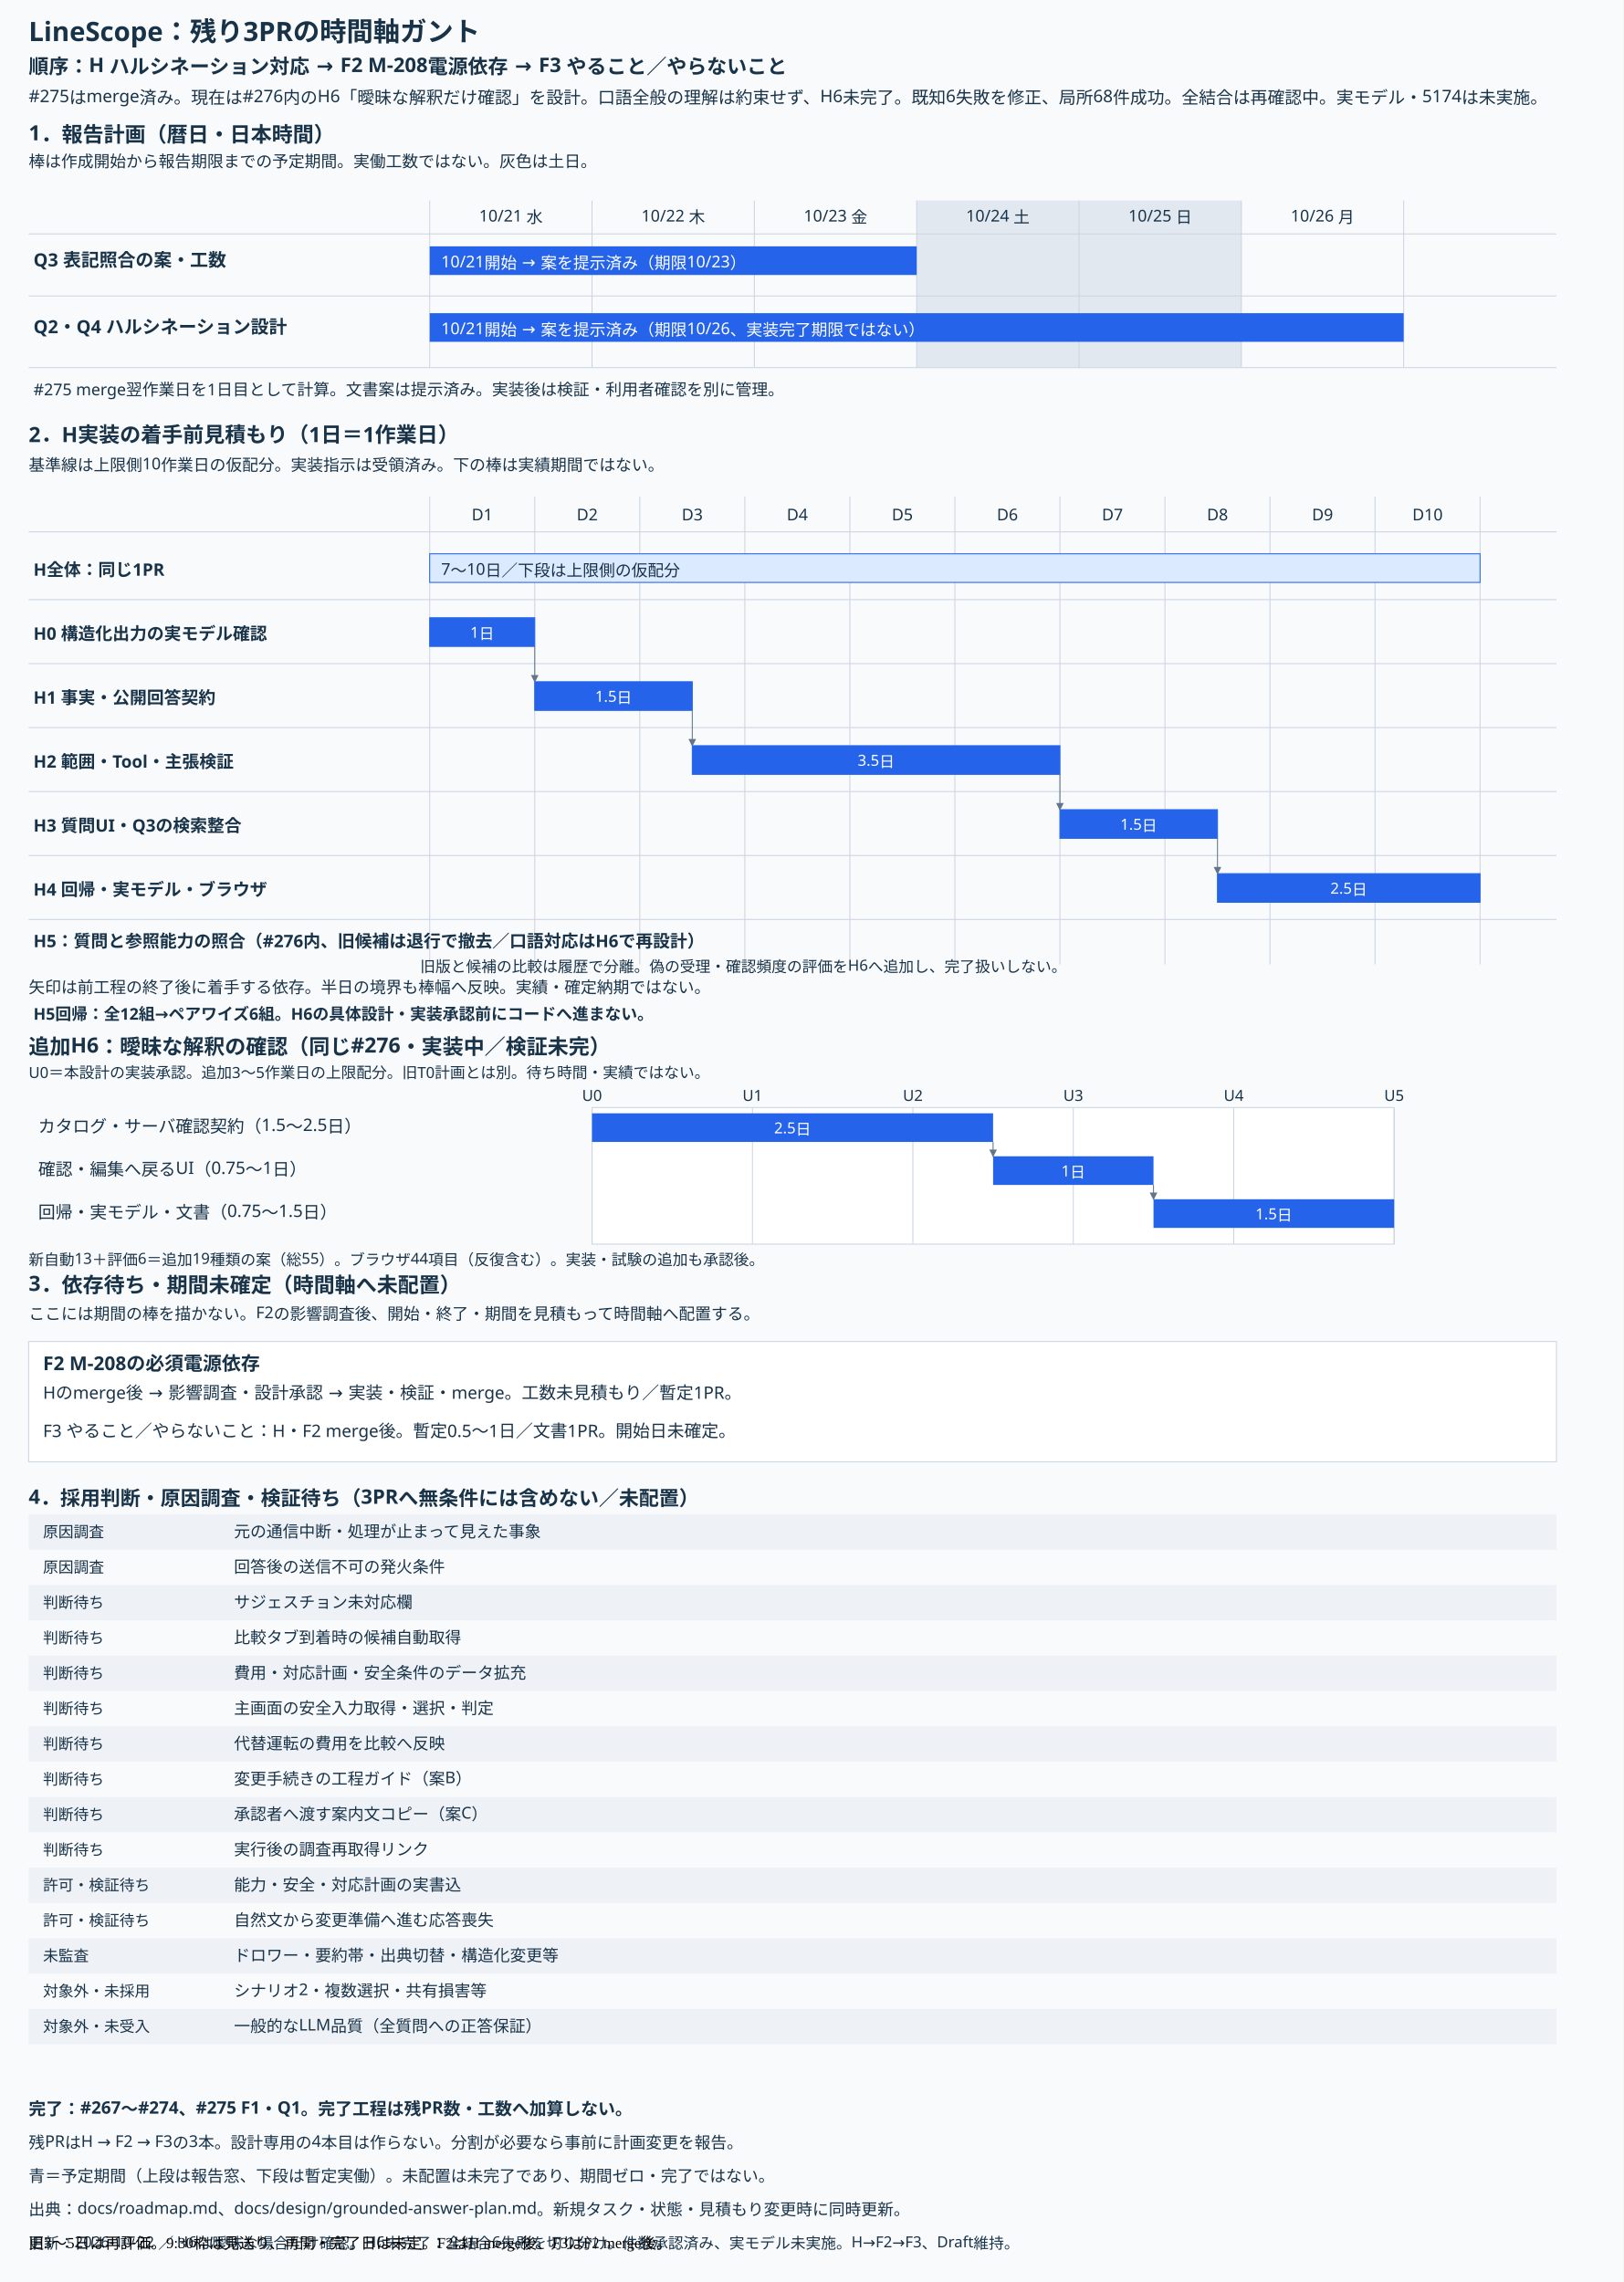
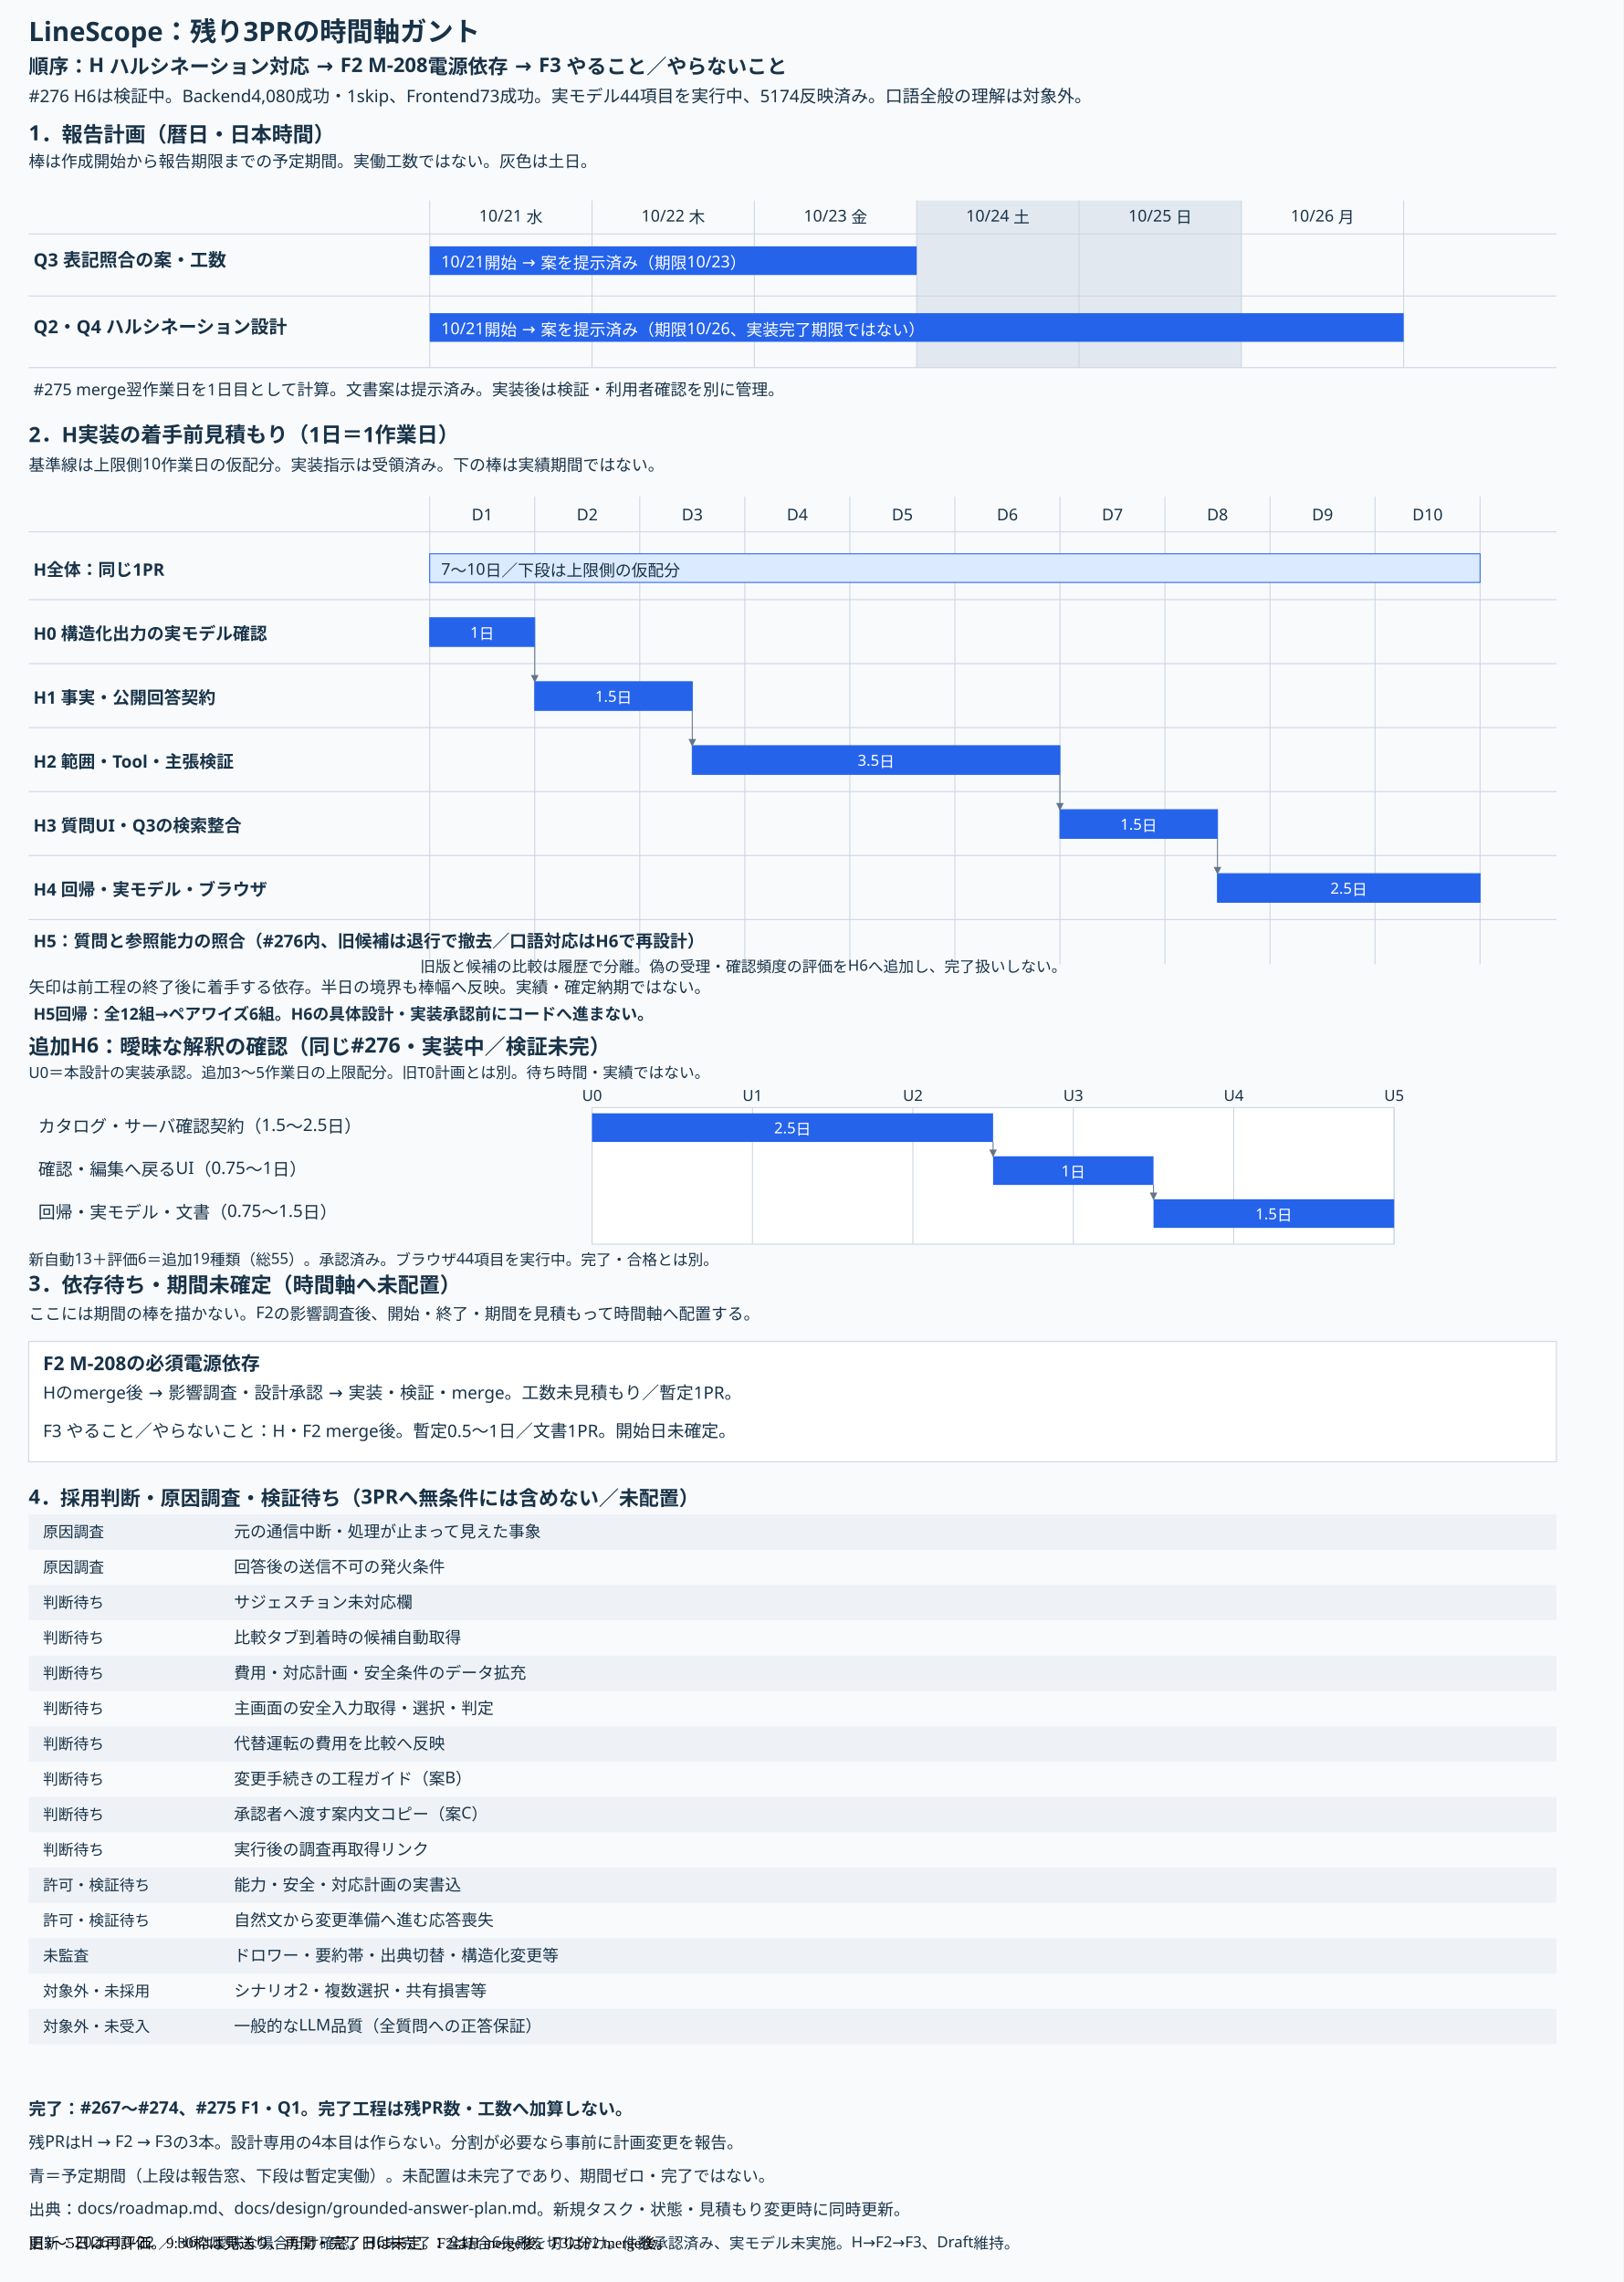
<svg xmlns="http://www.w3.org/2000/svg" width="1700" height="2390" viewBox="0 0 1700 2390" role="img" aria-labelledby="title desc">
  <defs>
    <marker id="arrow" markerWidth="8" markerHeight="8" refX="7" refY="4" orient="auto">
      <path d="M0 0L8 4L0 8" fill="#64748b" />
    </marker>
  </defs>
  <rect width="1700" height="2390" fill="#f8fafc" />
  <g font-family="sans-serif" fill="#183247">
    <text x="30" y="43" font-size="28" font-weight="bold">LineScope：残り3PRの時間軸ガント</text>
    <text x="30" y="77" font-size="21" font-weight="bold">順序：H ハルシネーション対応 → F2 M-208電源依存 → F3 やること／やらないこと</text>
-     <text x="30" y="107" font-size="18">#275はmerge済み。現在は#276内のH6「曖昧な解釈だけ確認」を設計。口語全般の理解は約束せず、H6未完了。既知6失敗を修正、局所68件成功。全結合は再確認中。実モデル・5174は未実施。</text>
+     <text x="30" y="107" font-size="18">#276 H6は検証中。Backend4,080成功・1skip、Frontend73成功。実モデル44項目を実行中、5174反映済み。口語全般の理解は対象外。</text>
    <text x="30" y="147" font-size="22" font-weight="bold">1．報告計画（暦日・日本時間）</text>
    <text x="30" y="175" font-size="17">棒は作成開始から報告期限までの予定期間。実働工数ではない。灰色は土日。</text>
    <path d="M450 210L450 385" fill="none" stroke="#cbd5e1" />
    <text x="535.0" y="232" font-size="17" text-anchor="middle">10/21 水</text>
    <path d="M620 210L620 385" fill="none" stroke="#cbd5e1" />
    <text x="705.0" y="232" font-size="17" text-anchor="middle">10/22 木</text>
    <path d="M790 210L790 385" fill="none" stroke="#cbd5e1" />
    <text x="875.0" y="232" font-size="17" text-anchor="middle">10/23 金</text>
    <rect x="960" y="210" width="170" height="175" fill="#e2e8f0" />
    <path d="M960 210L960 385" fill="none" stroke="#cbd5e1" />
    <text x="1045.0" y="232" font-size="17" text-anchor="middle">10/24 土</text>
    <rect x="1130" y="210" width="170" height="175" fill="#e2e8f0" />
    <path d="M1130 210L1130 385" fill="none" stroke="#cbd5e1" />
    <text x="1215.0" y="232" font-size="17" text-anchor="middle">10/25 日</text>
    <path d="M1300 210L1300 385" fill="none" stroke="#cbd5e1" />
    <text x="1385.0" y="232" font-size="17" text-anchor="middle">10/26 月</text>
    <path d="M1470 210L1470 385" fill="none" stroke="#cbd5e1" />
    <path d="M30 245L1630 245" fill="none" stroke="#cbd5e1" />
    <path d="M30 310L1630 310" fill="none" stroke="#cbd5e1" />
    <path d="M30 385L1630 385" fill="none" stroke="#cbd5e1" />
    <text x="35" y="279" font-size="19" font-weight="bold">Q3 表記照合の案・工数</text>
    <rect x="450" y="258" width="510" height="30" fill="#2563eb" />
    <text x="462" y="280" font-size="17" fill="white">10/21開始 → 案を提示済み（期限10/23）</text>
    <text x="35" y="349" font-size="19" font-weight="bold">Q2・Q4 ハルシネーション設計</text>
    <rect x="450" y="328" width="1020" height="30" fill="#2563eb" />
    <text x="462" y="350" font-size="17" fill="white">10/21開始 → 案を提示済み（期限10/26、実装完了期限ではない）</text>
    <text x="35" y="414" font-size="17">#275 merge翌作業日を1日目として計算。文書案は提示済み。実装後は検証・利用者確認を別に管理。</text>
    <text x="30" y="463" font-size="22" font-weight="bold">2．H実装の着手前見積もり（1日＝1作業日）</text>
    <text x="30" y="493" font-size="17">基準線は上限側10作業日の仮配分。実装指示は受領済み。下の棒は実績期間ではない。</text>
    <path d="M450 520L450 1010" fill="none" stroke="#cbd5e1" />
    <path d="M560 520L560 1010" fill="none" stroke="#cbd5e1" />
    <path d="M670 520L670 1010" fill="none" stroke="#cbd5e1" />
    <path d="M780 520L780 1010" fill="none" stroke="#cbd5e1" />
    <path d="M890 520L890 1010" fill="none" stroke="#cbd5e1" />
    <path d="M1000 520L1000 1010" fill="none" stroke="#cbd5e1" />
    <path d="M1110 520L1110 1010" fill="none" stroke="#cbd5e1" />
    <path d="M1220 520L1220 1010" fill="none" stroke="#cbd5e1" />
    <path d="M1330 520L1330 1010" fill="none" stroke="#cbd5e1" />
    <path d="M1440 520L1440 1010" fill="none" stroke="#cbd5e1" />
    <path d="M1550 520L1550 1010" fill="none" stroke="#cbd5e1" />
    <text x="505.0" y="545" font-size="17" text-anchor="middle">D1</text>
    <text x="615.0" y="545" font-size="17" text-anchor="middle">D2</text>
    <text x="725.0" y="545" font-size="17" text-anchor="middle">D3</text>
    <text x="835.0" y="545" font-size="17" text-anchor="middle">D4</text>
    <text x="945.0" y="545" font-size="17" text-anchor="middle">D5</text>
    <text x="1055.0" y="545" font-size="17" text-anchor="middle">D6</text>
    <text x="1165.0" y="545" font-size="17" text-anchor="middle">D7</text>
    <text x="1275.0" y="545" font-size="17" text-anchor="middle">D8</text>
    <text x="1385.0" y="545" font-size="17" text-anchor="middle">D9</text>
    <text x="1495.0" y="545" font-size="17" text-anchor="middle">D10</text>
    <path d="M30 557L1630 557" fill="none" stroke="#cbd5e1" />
    <text x="35" y="603" font-size="18" font-weight="bold">H全体：同じ1PR</text>
    <rect x="450" y="580" width="1100" height="30" fill="#dbeafe" stroke="#2563eb" />
    <text x="462" y="602" font-size="17">7〜10日／下段は上限側の仮配分</text>
    <path d="M30 628L1630 628" fill="none" stroke="#cbd5e1" />
    <text x="35" y="670" font-size="18" font-weight="bold">H0 構造化出力の実モデル確認</text>
    <rect x="450" y="647" width="110" height="30" fill="#2563eb" stroke="#2563eb" />
    <text x="505.0" y="668" font-size="16" fill="white" text-anchor="middle">1日</text>
    <path d="M30 695L1630 695" fill="none" stroke="#cbd5e1" />
    <text x="35" y="737" font-size="18" font-weight="bold">H1 事実・公開回答契約</text>
    <rect x="560" y="714" width="165.0" height="30" fill="#2563eb" stroke="#2563eb" />
    <text x="642.5" y="735" font-size="16" fill="white" text-anchor="middle">1.5日</text>
    <path d="M560 677V706H560V714" fill="none" stroke="#64748b" marker-end="url(#arrow)" />
    <path d="M30 762L1630 762" fill="none" stroke="#cbd5e1" />
    <text x="35" y="804" font-size="18" font-weight="bold">H2 範囲・Tool・主張検証</text>
    <rect x="725.0" y="781" width="385.0" height="30" fill="#2563eb" stroke="#2563eb" />
    <text x="917.5" y="802" font-size="16" fill="white" text-anchor="middle">3.5日</text>
    <path d="M725.0 744V773H725.0V781" fill="none" stroke="#64748b" marker-end="url(#arrow)" />
    <path d="M30 829L1630 829" fill="none" stroke="#cbd5e1" />
    <text x="35" y="871" font-size="18" font-weight="bold">H3 質問UI・Q3の検索整合</text>
    <rect x="1110" y="848" width="165.0" height="30" fill="#2563eb" stroke="#2563eb" />
    <text x="1192.5" y="869" font-size="16" fill="white" text-anchor="middle">1.5日</text>
    <path d="M1110.0 811V840H1110V848" fill="none" stroke="#64748b" marker-end="url(#arrow)" />
    <path d="M30 896L1630 896" fill="none" stroke="#cbd5e1" />
    <text x="35" y="938" font-size="18" font-weight="bold">H4 回帰・実モデル・ブラウザ</text>
    <rect x="1275.0" y="915" width="275.0" height="30" fill="#2563eb" stroke="#2563eb" />
    <text x="1412.5" y="936" font-size="16" fill="white" text-anchor="middle">2.5日</text>
    <path d="M1275.0 878V907H1275.0V915" fill="none" stroke="#64748b" marker-end="url(#arrow)" />
    <path d="M30 963L1630 963" fill="none" stroke="#cbd5e1" />
    <text x="35" y="992" font-size="18" font-weight="bold">H5：質問と参照能力の照合（#276内、旧候補は退行で撤去／口語対応はH6で再設計）</text>
    <text x="440" y="1018" font-size="16">旧版と候補の比較は履歴で分離。偽の受理・確認頻度の評価をH6へ追加し、完了扱いしない。</text>
    <text x="30" y="1040" font-size="17">矢印は前工程の終了後に着手する依存。半日の境界も棒幅へ反映。実績・確定納期ではない。</text>
    <text x="35" y="1068" font-size="17" font-weight="bold">H5回帰：全12組→ペアワイズ6組。H6の具体設計・実装承認前にコードへ進まない。</text>
    <text x="30" y="1104" font-size="22" font-weight="bold">追加H6：曖昧な解釈の確認（同じ#276・実装中／検証未完）</text>
    <text x="30" y="1129" font-size="16">U0＝本設計の実装承認。追加3〜5作業日の上限配分。旧T0計画とは別。待ち時間・実績ではない。</text>
    <rect x="620" y="1160" width="840" height="143" fill="white" stroke="#cbd5e1" />
    <path d="M620 1160V1303M788 1160V1303M956 1160V1303M1124 1160V1303M1292 1160V1303M1460 1160V1303" fill="none" stroke="#cbd5e1" />
    <text x="620" y="1153" font-size="16" text-anchor="middle">U0</text>
    <text x="788" y="1153" font-size="16" text-anchor="middle">U1</text>
    <text x="956" y="1153" font-size="16" text-anchor="middle">U2</text>
    <text x="1124" y="1153" font-size="16" text-anchor="middle">U3</text>
    <text x="1292" y="1153" font-size="16" text-anchor="middle">U4</text>
    <text x="1460" y="1153" font-size="16" text-anchor="middle">U5</text>
    <text x="40" y="1186" font-size="18">カタログ・サーバ確認契約（1.5〜2.5日）</text>
    <rect x="620" y="1166" width="420" height="30" fill="#2563eb" />
    <text x="830" y="1187" font-size="16" fill="white" text-anchor="middle">2.5日</text>
    <text x="40" y="1231" font-size="18">確認・編集へ戻るUI（0.75〜1日）</text>
    <rect x="1040" y="1211" width="168" height="30" fill="#2563eb" />
    <text x="1124" y="1232" font-size="16" fill="white" text-anchor="middle">1日</text>
    <path d="M1040 1196V1204H1040V1211" fill="none" stroke="#64748b" marker-end="url(#arrow)" />
    <text x="40" y="1276" font-size="18">回帰・実モデル・文書（0.75〜1.5日）</text>
    <rect x="1208" y="1256" width="252" height="30" fill="#2563eb" />
    <text x="1334" y="1277" font-size="16" fill="white" text-anchor="middle">1.5日</text>
    <path d="M1208 1241V1249H1208V1256" fill="none" stroke="#64748b" marker-end="url(#arrow)" />
-     <text x="30" y="1325" font-size="16">新自動13＋評価6＝追加19種類の案（総55）。ブラウザ44項目（反復含む）。実装・試験の追加も承認後。</text>
+     <text x="30" y="1325" font-size="16">新自動13＋評価6＝追加19種類（総55）。承認済み。ブラウザ44項目を実行中。完了・合格とは別。</text>
    <g transform="translate(0 260)">
      <text x="30" y="1092" font-size="22" font-weight="bold">3．依存待ち・期間未確定（時間軸へ未配置）</text>
      <text x="30" y="1122" font-size="17">ここには期間の棒を描かない。F2の影響調査後、開始・終了・期間を見積もって時間軸へ配置する。</text>
      <rect x="30" y="1145" width="1600" height="126" fill="white" stroke="#cbd5e1" />
      <text x="45" y="1175" font-size="20" font-weight="bold">F2 M-208の必須電源依存</text>
      <text x="45" y="1205" font-size="18">Hのmerge後 → 影響調査・設計承認 → 実装・検証・merge。工数未見積もり／暫定1PR。</text>
      <text x="45" y="1245" font-size="18">F3 やること／やらないこと：H・F2 merge後。暫定0.5〜1日／文書1PR。開始日未確定。</text>
      <text x="30" y="1315" font-size="21" font-weight="bold">4．採用判断・原因調査・検証待ち（3PRへ無条件には含めない／未配置）</text>
      <rect x="30" y="1326" width="1600" height="37" fill="#eef2f7" />
      <text x="45" y="1350" font-size="16">原因調査</text>
      <text x="245" y="1350" font-size="17">元の通信中断・処理が止まって見えた事象</text>
      <text x="45" y="1387" font-size="16">原因調査</text>
      <text x="245" y="1387" font-size="17">回答後の送信不可の発火条件</text>
      <rect x="30" y="1400" width="1600" height="37" fill="#eef2f7" />
      <text x="45" y="1424" font-size="16">判断待ち</text>
      <text x="245" y="1424" font-size="17">サジェスチョン未対応欄</text>
      <text x="45" y="1461" font-size="16">判断待ち</text>
      <text x="245" y="1461" font-size="17">比較タブ到着時の候補自動取得</text>
      <rect x="30" y="1474" width="1600" height="37" fill="#eef2f7" />
      <text x="45" y="1498" font-size="16">判断待ち</text>
      <text x="245" y="1498" font-size="17">費用・対応計画・安全条件のデータ拡充</text>
      <text x="45" y="1535" font-size="16">判断待ち</text>
      <text x="245" y="1535" font-size="17">主画面の安全入力取得・選択・判定</text>
      <rect x="30" y="1548" width="1600" height="37" fill="#eef2f7" />
      <text x="45" y="1572" font-size="16">判断待ち</text>
      <text x="245" y="1572" font-size="17">代替運転の費用を比較へ反映</text>
      <text x="45" y="1609" font-size="16">判断待ち</text>
      <text x="245" y="1609" font-size="17">変更手続きの工程ガイド（案B）</text>
      <rect x="30" y="1622" width="1600" height="37" fill="#eef2f7" />
      <text x="45" y="1646" font-size="16">判断待ち</text>
      <text x="245" y="1646" font-size="17">承認者へ渡す案内文コピー（案C）</text>
      <text x="45" y="1683" font-size="16">判断待ち</text>
      <text x="245" y="1683" font-size="17">実行後の調査再取得リンク</text>
      <rect x="30" y="1696" width="1600" height="37" fill="#eef2f7" />
      <text x="45" y="1720" font-size="16">許可・検証待ち</text>
      <text x="245" y="1720" font-size="17">能力・安全・対応計画の実書込</text>
      <text x="45" y="1757" font-size="16">許可・検証待ち</text>
      <text x="245" y="1757" font-size="17">自然文から変更準備へ進む応答喪失</text>
      <rect x="30" y="1770" width="1600" height="37" fill="#eef2f7" />
      <text x="45" y="1794" font-size="16">未監査</text>
      <text x="245" y="1794" font-size="17">ドロワー・要約帯・出典切替・構造化変更等</text>
      <text x="45" y="1831" font-size="16">対象外・未採用</text>
      <text x="245" y="1831" font-size="17">シナリオ2・複数選択・共有損害等</text>
      <rect x="30" y="1844" width="1600" height="37" fill="#eef2f7" />
      <text x="45" y="1868" font-size="16">対象外・未受入</text>
      <text x="245" y="1868" font-size="17">一般的なLLM品質（全質問への正答保証）</text>
      <text x="30" y="1955" font-size="18" font-weight="bold">完了：#267〜#274、#275 F1・Q1。完了工程は残PR数・工数へ加算しない。</text>
      <text x="30" y="1990" font-size="17">残PRはH → F2 → F3の3本。設計専用の4本目は作らない。分割が必要なら事前に計画変更を報告。</text>
      <text x="30" y="2025" font-size="17">青＝予定期間（上段は報告窓、下段は暫定実働）。未配置は未完了であり、期間ゼロ・完了ではない。</text>
      <text x="30" y="2060" font-size="17">出典：docs/roadmap.md、docs/design/grounded-answer-plan.md。新規タスク・状態・見積もり変更時に同時更新。</text>
      <text x="30" y="2095" font-size="16">更新：2026-10-22 ／ H6は曖昧な場合だけ確認。H6未完了：全結合6失敗を切り分け。件数承認済み、実モデル未実施。H→F2→F3、Draft維持。</text>
    </g>
  </g>
  <text x="30" y="2355" font-size="16">旧3〜5日は再評価。9:30枠は見送り、再開・完了日は未定。F2はH merge後、F3はF2 merge後。</text>
</svg>
